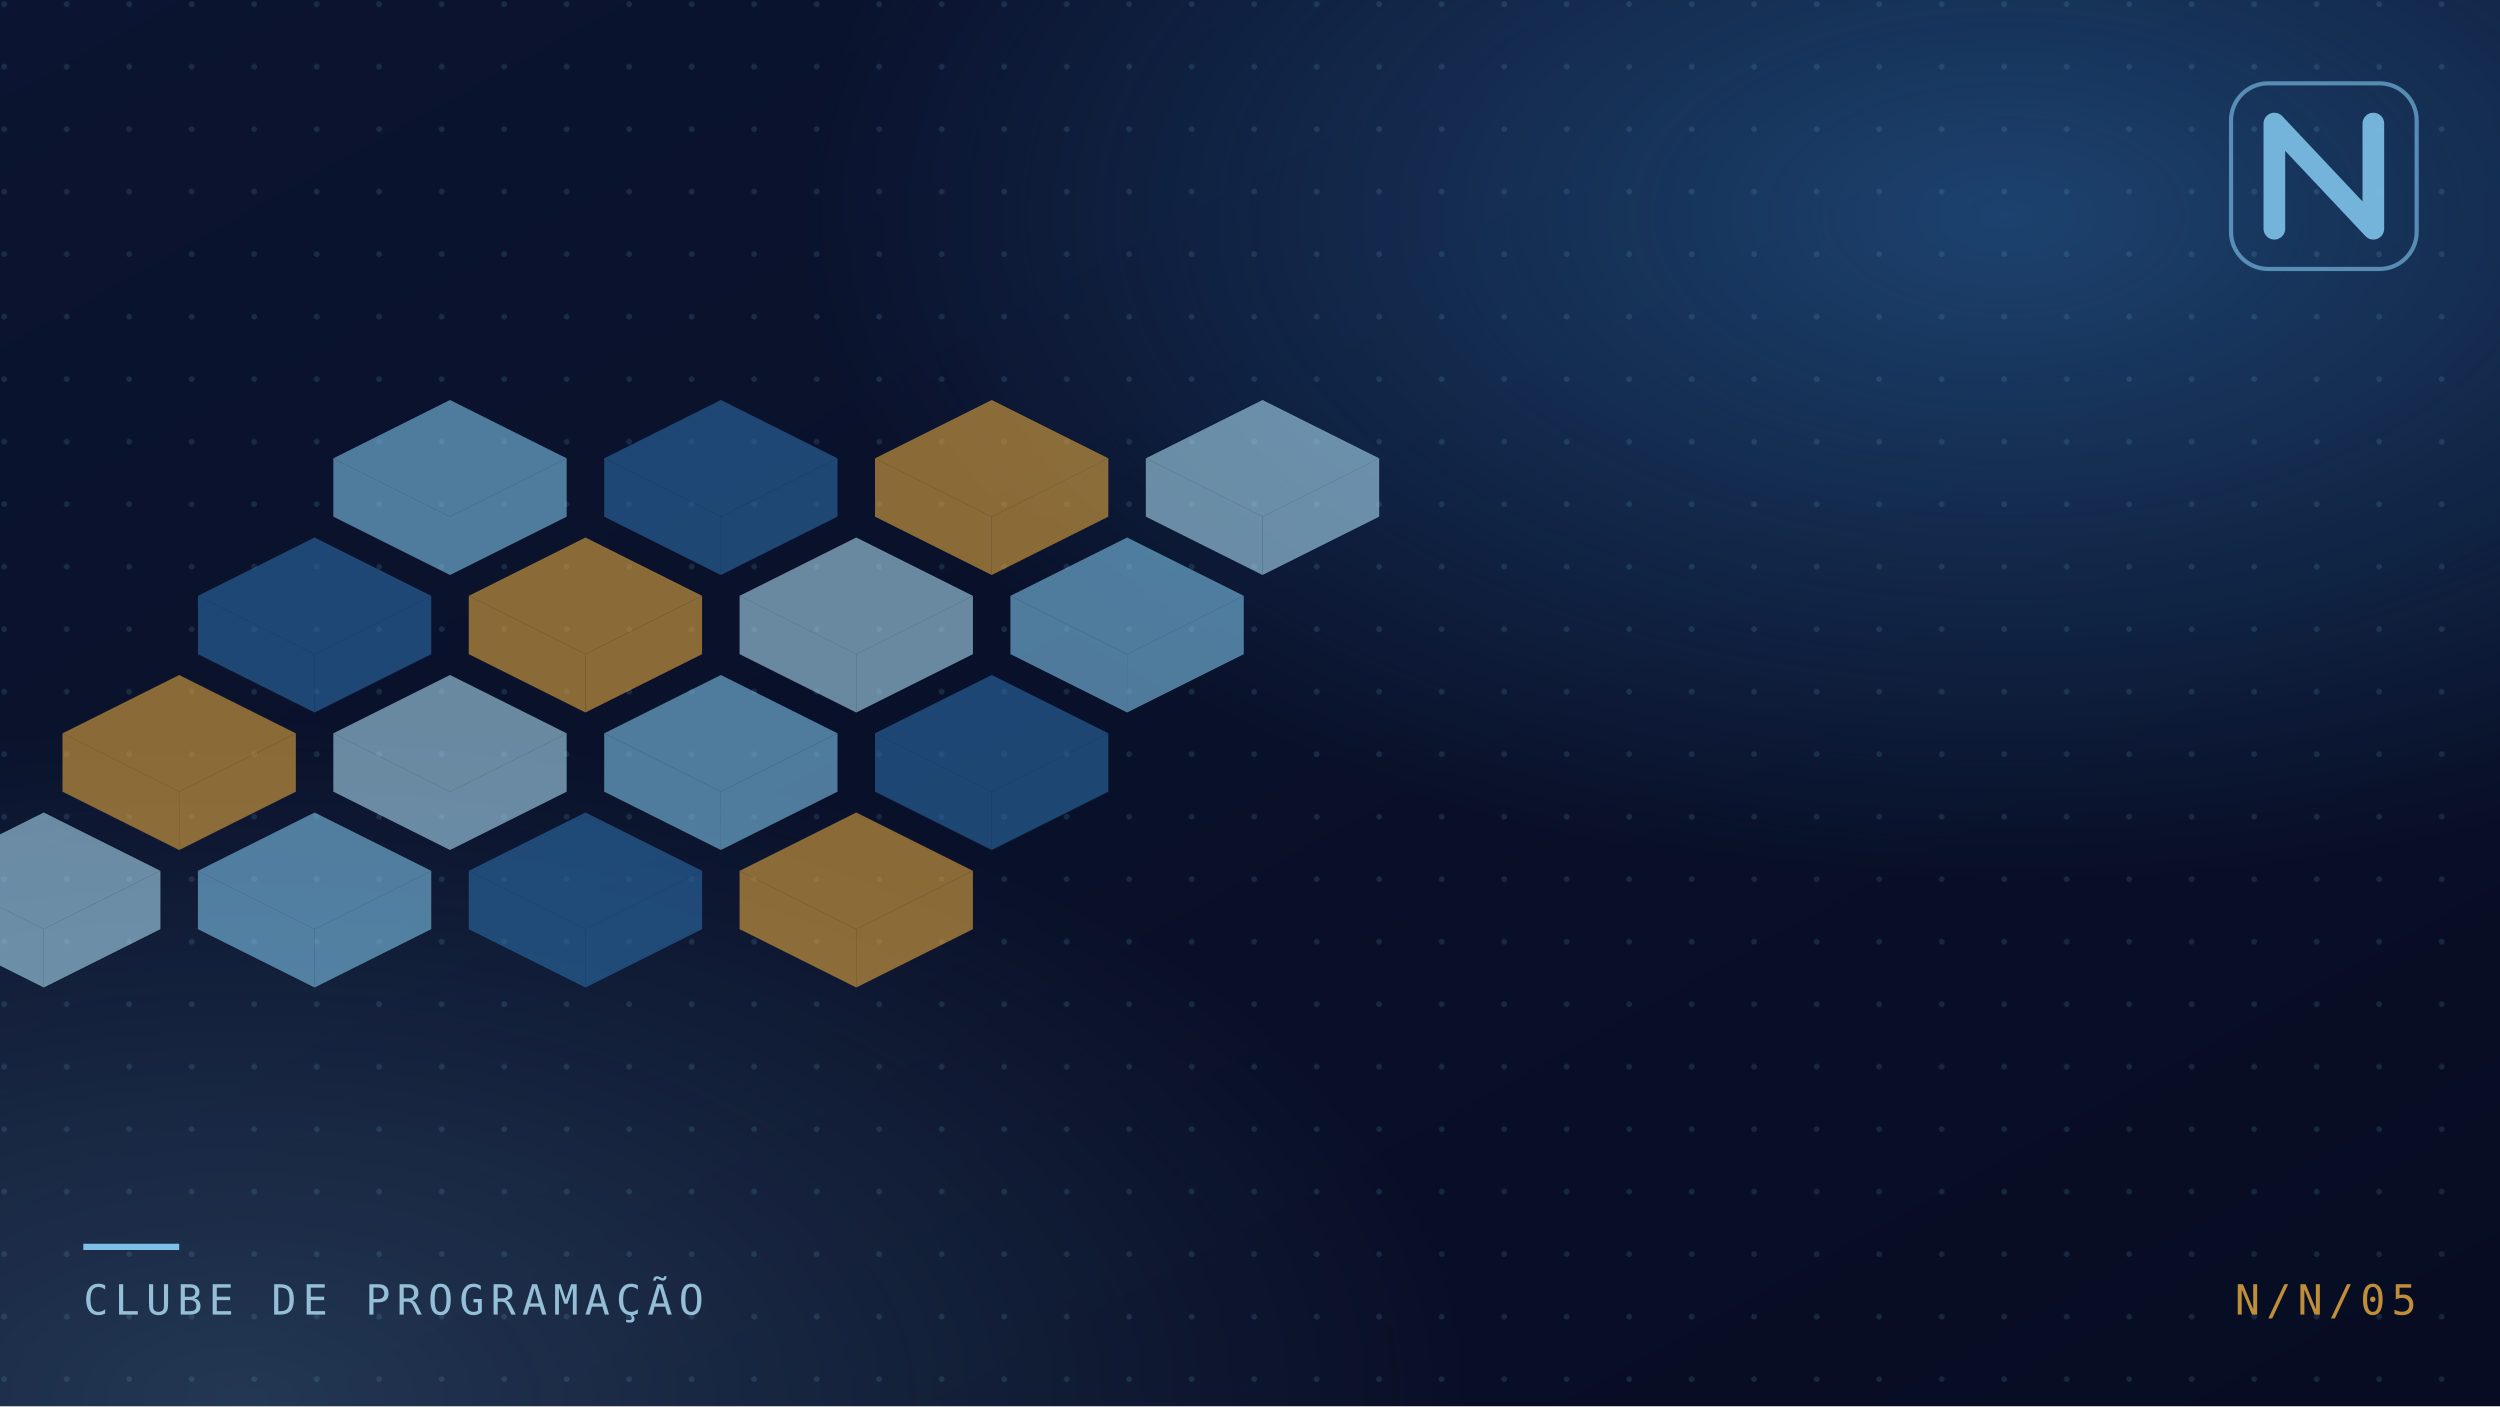
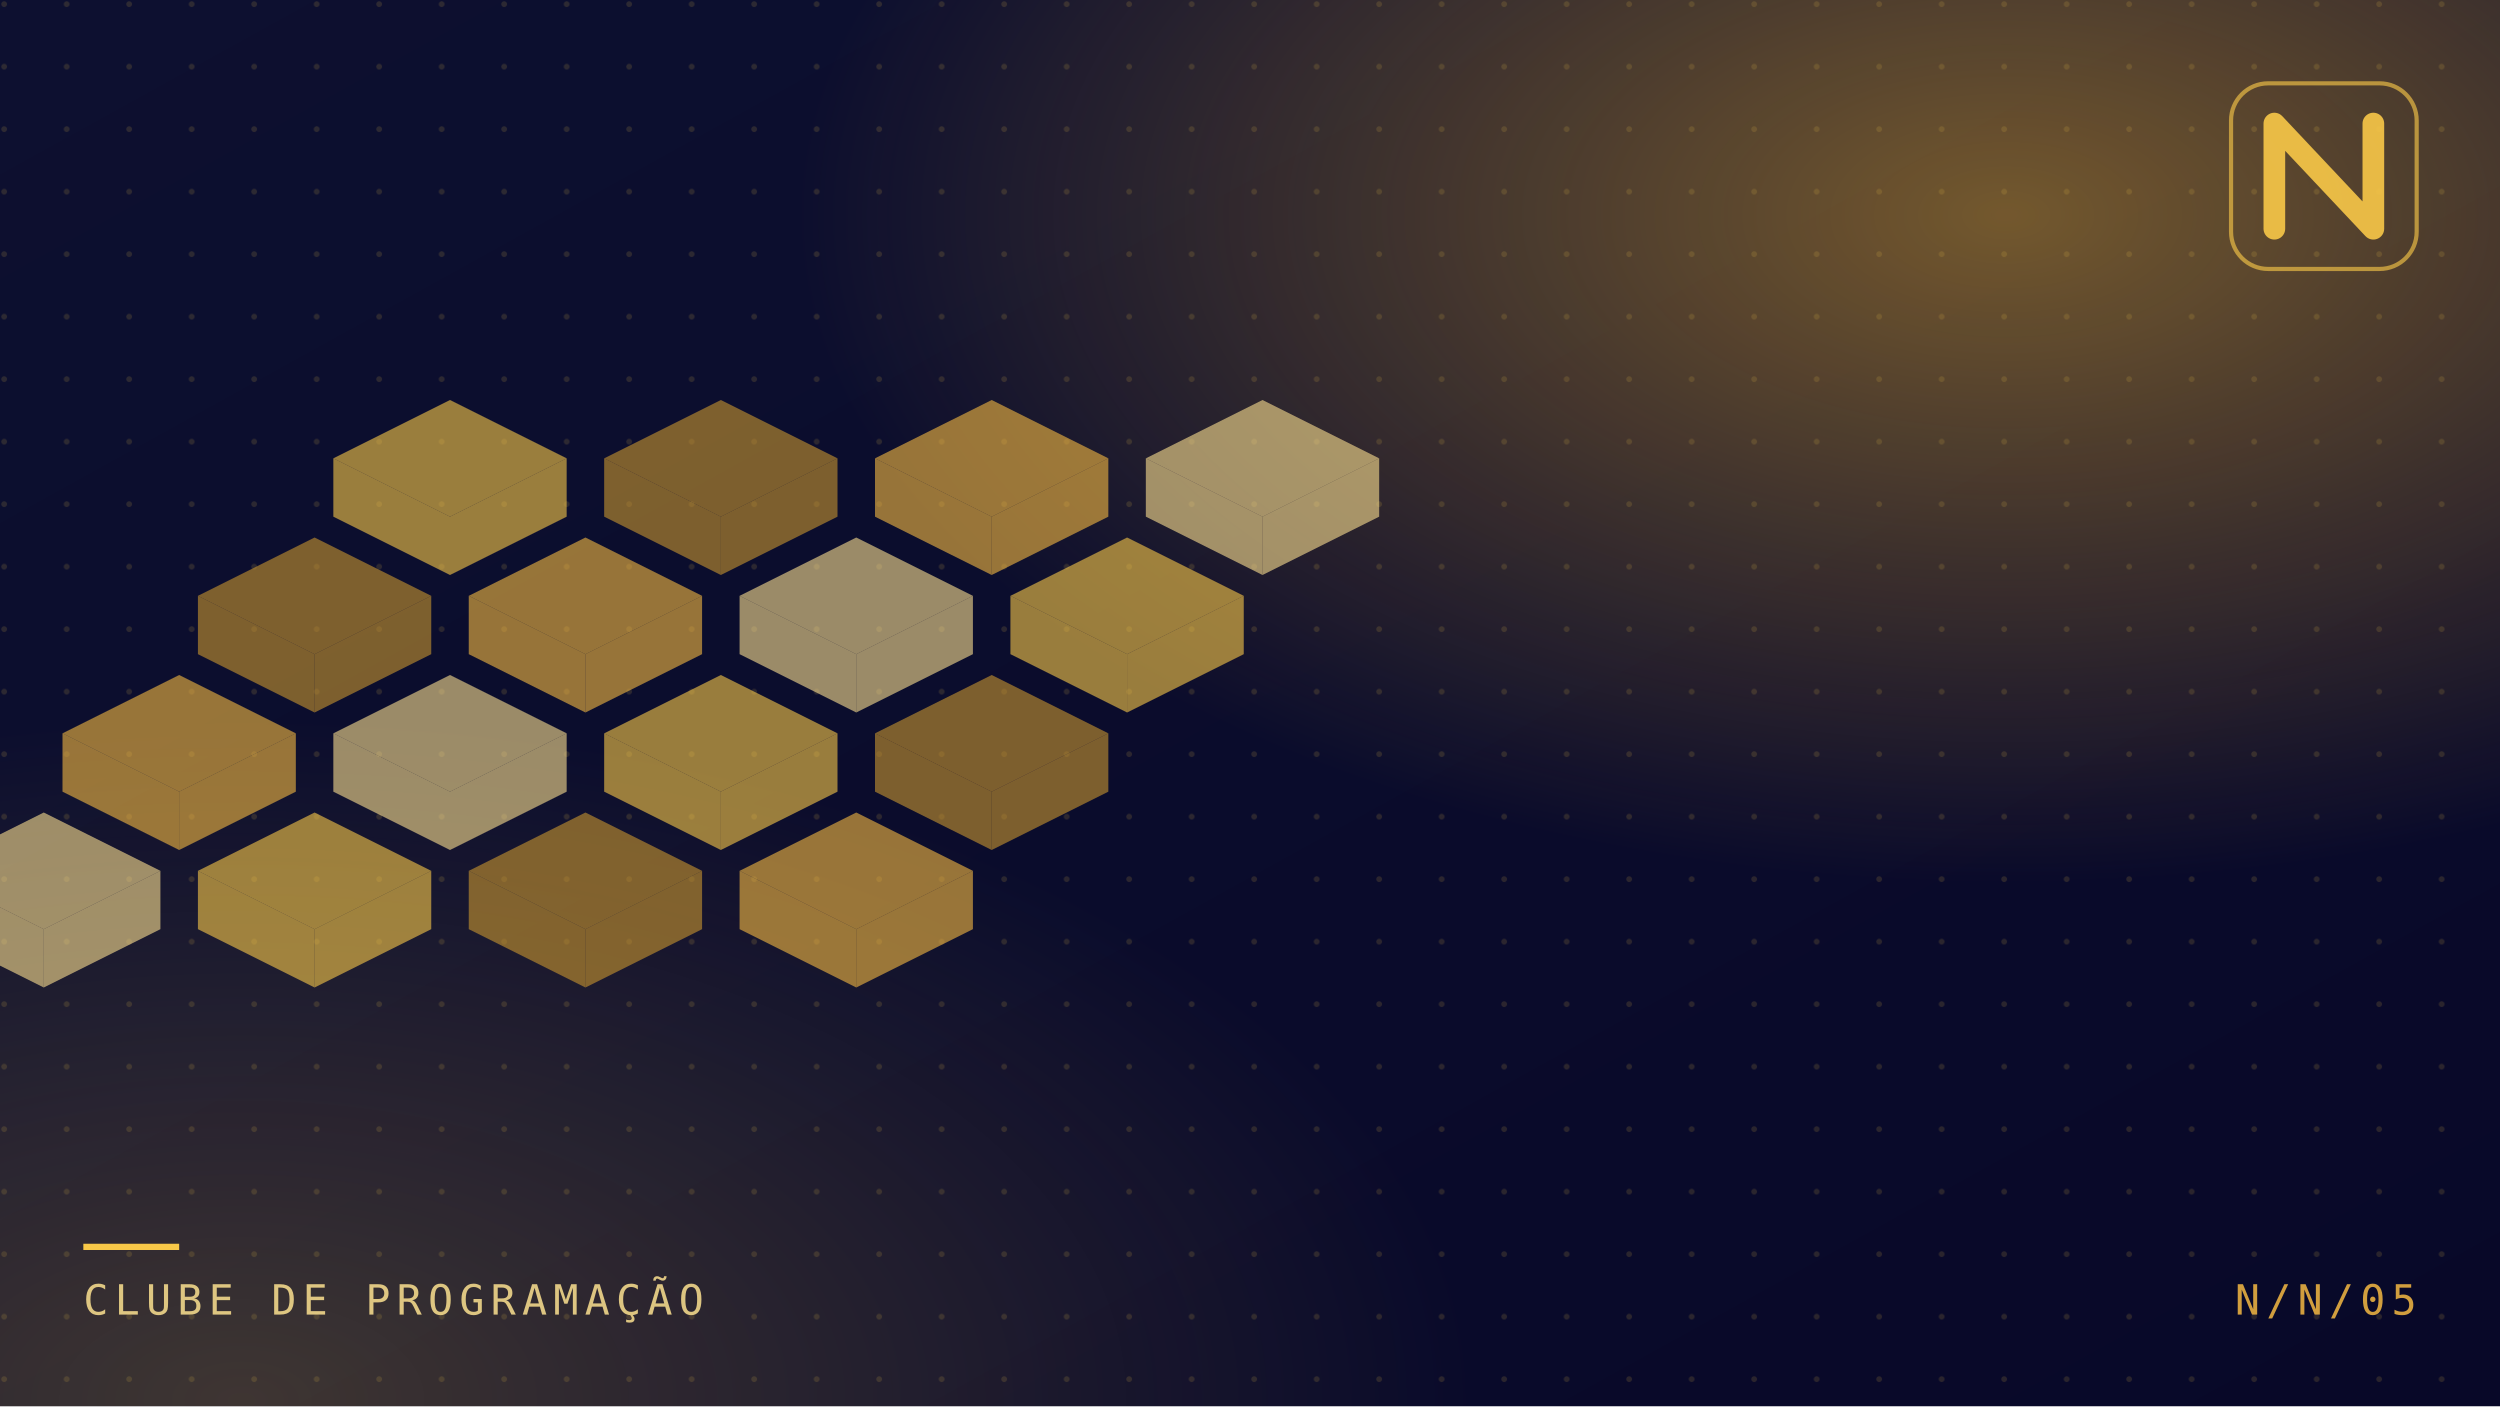
<svg xmlns="http://www.w3.org/2000/svg" viewBox="0 0 1200 675" width="1200" height="675" role="img" aria-label="clube de programação">
  <defs>
    <linearGradient id="bg44" x1="0" y1="0" x2="1" y2="1">
-       <stop offset="0" stop-color="#0b1430" />
-       <stop offset="1" stop-color="#070c22" />
+       <stop offset="0" stop-color="#0d1030" />
+       <stop offset="1" stop-color="#080828" />
    </linearGradient>
    <radialGradient id="glow44" cx="0.8" cy="0.15" r="0.8">
-       <stop offset="0" stop-color="#2c6ba6" stop-opacity="0.55" />
-       <stop offset="0.6" stop-color="#2c6ba6" stop-opacity="0" />
+       <stop offset="0" stop-color="#c9962f" stop-opacity="0.55" />
+       <stop offset="0.6" stop-color="#c9962f" stop-opacity="0" />
    </radialGradient>
    <radialGradient id="glow244" cx="0.1" cy="1" r="0.7">
-       <stop offset="0" stop-color="#7ec1e8" stop-opacity="0.22" />
-       <stop offset="0.7" stop-color="#7ec1e8" stop-opacity="0" />
+       <stop offset="0" stop-color="#f8c848" stop-opacity="0.22" />
+       <stop offset="0.7" stop-color="#f8c848" stop-opacity="0" />
    </radialGradient>
    <pattern id="dots44" width="30" height="30" patternUnits="userSpaceOnUse">
-       <circle cx="2" cy="2" r="1.4" fill="#7ec1e8" fill-opacity="0.14" />
+       <circle cx="2" cy="2" r="1.4" fill="#f8c848" fill-opacity="0.14" />
    </pattern>
  </defs>
  <rect width="1200" height="675" fill="url(#bg44)" />
  <rect width="1200" height="675" fill="url(#glow44)" />
  <rect width="1200" height="675" fill="url(#glow244)" />
  <rect width="1200" height="675" fill="url(#dots44)" />
-   <g fill="#7ec1e8" fill-opacity="0.6">
+   <g fill="#f8c848" fill-opacity="0.6">
    <polygon points="160,220 216,192 272,220 216,248" />
    <polygon points="160,220 216,248 216,276 160,248" />
    <polygon points="272,220 216,248 216,276 272,248" />
  </g>
-   <g fill="#2c6ba6" fill-opacity="0.6">
+   <g fill="#c9962f" fill-opacity="0.6">
    <polygon points="290,220 346,192 402,220 346,248" />
    <polygon points="290,220 346,248 346,276 290,248" />
    <polygon points="402,220 346,248 346,276 402,248" />
  </g>
-   <g fill="#e0a53e" fill-opacity="0.6">
+   <g fill="#f5b942" fill-opacity="0.6">
    <polygon points="420,220 476,192 532,220 476,248" />
    <polygon points="420,220 476,248 476,276 420,248" />
    <polygon points="532,220 476,248 476,276 532,248" />
  </g>
-   <g fill="#a9d8f0" fill-opacity="0.6">
+   <g fill="#fbe08f" fill-opacity="0.6">
    <polygon points="550,220 606,192 662,220 606,248" />
    <polygon points="550,220 606,248 606,276 550,248" />
    <polygon points="662,220 606,248 606,276 662,248" />
  </g>
-   <g fill="#2c6ba6" fill-opacity="0.6">
+   <g fill="#c9962f" fill-opacity="0.6">
    <polygon points="95,286 151,258 207,286 151,314" />
    <polygon points="95,286 151,314 151,342 95,314" />
    <polygon points="207,286 151,314 151,342 207,314" />
  </g>
-   <g fill="#e0a53e" fill-opacity="0.6">
+   <g fill="#f5b942" fill-opacity="0.6">
    <polygon points="225,286 281,258 337,286 281,314" />
    <polygon points="225,286 281,314 281,342 225,314" />
    <polygon points="337,286 281,314 281,342 337,314" />
  </g>
-   <g fill="#a9d8f0" fill-opacity="0.6">
+   <g fill="#fbe08f" fill-opacity="0.6">
    <polygon points="355,286 411,258 467,286 411,314" />
    <polygon points="355,286 411,314 411,342 355,314" />
    <polygon points="467,286 411,314 411,342 467,314" />
  </g>
-   <g fill="#7ec1e8" fill-opacity="0.6">
+   <g fill="#f8c848" fill-opacity="0.6">
    <polygon points="485,286 541,258 597,286 541,314" />
    <polygon points="485,286 541,314 541,342 485,314" />
    <polygon points="597,286 541,314 541,342 597,314" />
  </g>
-   <g fill="#e0a53e" fill-opacity="0.6">
+   <g fill="#f5b942" fill-opacity="0.6">
    <polygon points="30,352 86,324 142,352 86,380" />
    <polygon points="30,352 86,380 86,408 30,380" />
    <polygon points="142,352 86,380 86,408 142,380" />
  </g>
-   <g fill="#a9d8f0" fill-opacity="0.6">
+   <g fill="#fbe08f" fill-opacity="0.6">
    <polygon points="160,352 216,324 272,352 216,380" />
    <polygon points="160,352 216,380 216,408 160,380" />
    <polygon points="272,352 216,380 216,408 272,380" />
  </g>
-   <g fill="#7ec1e8" fill-opacity="0.6">
+   <g fill="#f8c848" fill-opacity="0.6">
    <polygon points="290,352 346,324 402,352 346,380" />
    <polygon points="290,352 346,380 346,408 290,380" />
    <polygon points="402,352 346,380 346,408 402,380" />
  </g>
-   <g fill="#2c6ba6" fill-opacity="0.6">
+   <g fill="#c9962f" fill-opacity="0.6">
    <polygon points="420,352 476,324 532,352 476,380" />
    <polygon points="420,352 476,380 476,408 420,380" />
    <polygon points="532,352 476,380 476,408 532,380" />
  </g>
-   <g fill="#a9d8f0" fill-opacity="0.6">
+   <g fill="#fbe08f" fill-opacity="0.6">
    <polygon points="-35,418 21,390 77,418 21,446" />
    <polygon points="-35,418 21,446 21,474 -35,446" />
    <polygon points="77,418 21,446 21,474 77,446" />
  </g>
-   <g fill="#7ec1e8" fill-opacity="0.6">
+   <g fill="#f8c848" fill-opacity="0.6">
    <polygon points="95,418 151,390 207,418 151,446" />
    <polygon points="95,418 151,446 151,474 95,446" />
    <polygon points="207,418 151,446 151,474 207,446" />
  </g>
-   <g fill="#2c6ba6" fill-opacity="0.6">
+   <g fill="#c9962f" fill-opacity="0.6">
    <polygon points="225,418 281,390 337,418 281,446" />
    <polygon points="225,418 281,446 281,474 225,446" />
    <polygon points="337,418 281,446 281,474 337,446" />
  </g>
-   <g fill="#e0a53e" fill-opacity="0.6">
+   <g fill="#f5b942" fill-opacity="0.6">
    <polygon points="355,418 411,390 467,418 411,446" />
    <polygon points="355,418 411,446 411,474 355,446" />
    <polygon points="467,418 411,446 411,474 467,446" />
  </g>
  <g transform="translate(1070.9,40)" opacity="0.9">
-     <rect width="89.1" height="89.1" rx="17.82" fill="none" stroke="#7ec1e8" stroke-width="2" stroke-opacity="0.7" />
-     <path d="M 20.79 69.795 V 19.305 L 68.31 69.795 V 19.305" fill="none" stroke="#7ec1e8" stroke-width="10.395" stroke-linecap="round" stroke-linejoin="round" />
+     <rect width="89.1" height="89.1" rx="17.82" fill="none" stroke="#f8c848" stroke-width="2" stroke-opacity="0.7" />
+     <path d="M 20.79 69.795 V 19.305 L 68.31 69.795 V 19.305" fill="none" stroke="#f8c848" stroke-width="10.395" stroke-linecap="round" stroke-linejoin="round" />
  </g>
-   <g font-family="'Space Mono', Consolas, monospace" fill="#a9d8f0" opacity="0.85">
+   <g font-family="'Space Mono', Consolas, monospace" fill="#fbe08f" opacity="0.85">
    <text x="40" y="631" font-size="20" letter-spacing="3">CLUBE DE PROGRAMAÇÃO</text>
-     <text x="1160" y="631" font-size="20" letter-spacing="3" text-anchor="end" fill="#e0a53e">N/N/05</text>
+     <text x="1160" y="631" font-size="20" letter-spacing="3" text-anchor="end" fill="#f5b942">N/N/05</text>
  </g>
-   <rect x="40" y="597" width="46" height="3" fill="#7ec1e8" />
+   <rect x="40" y="597" width="46" height="3" fill="#f8c848" />
</svg>
